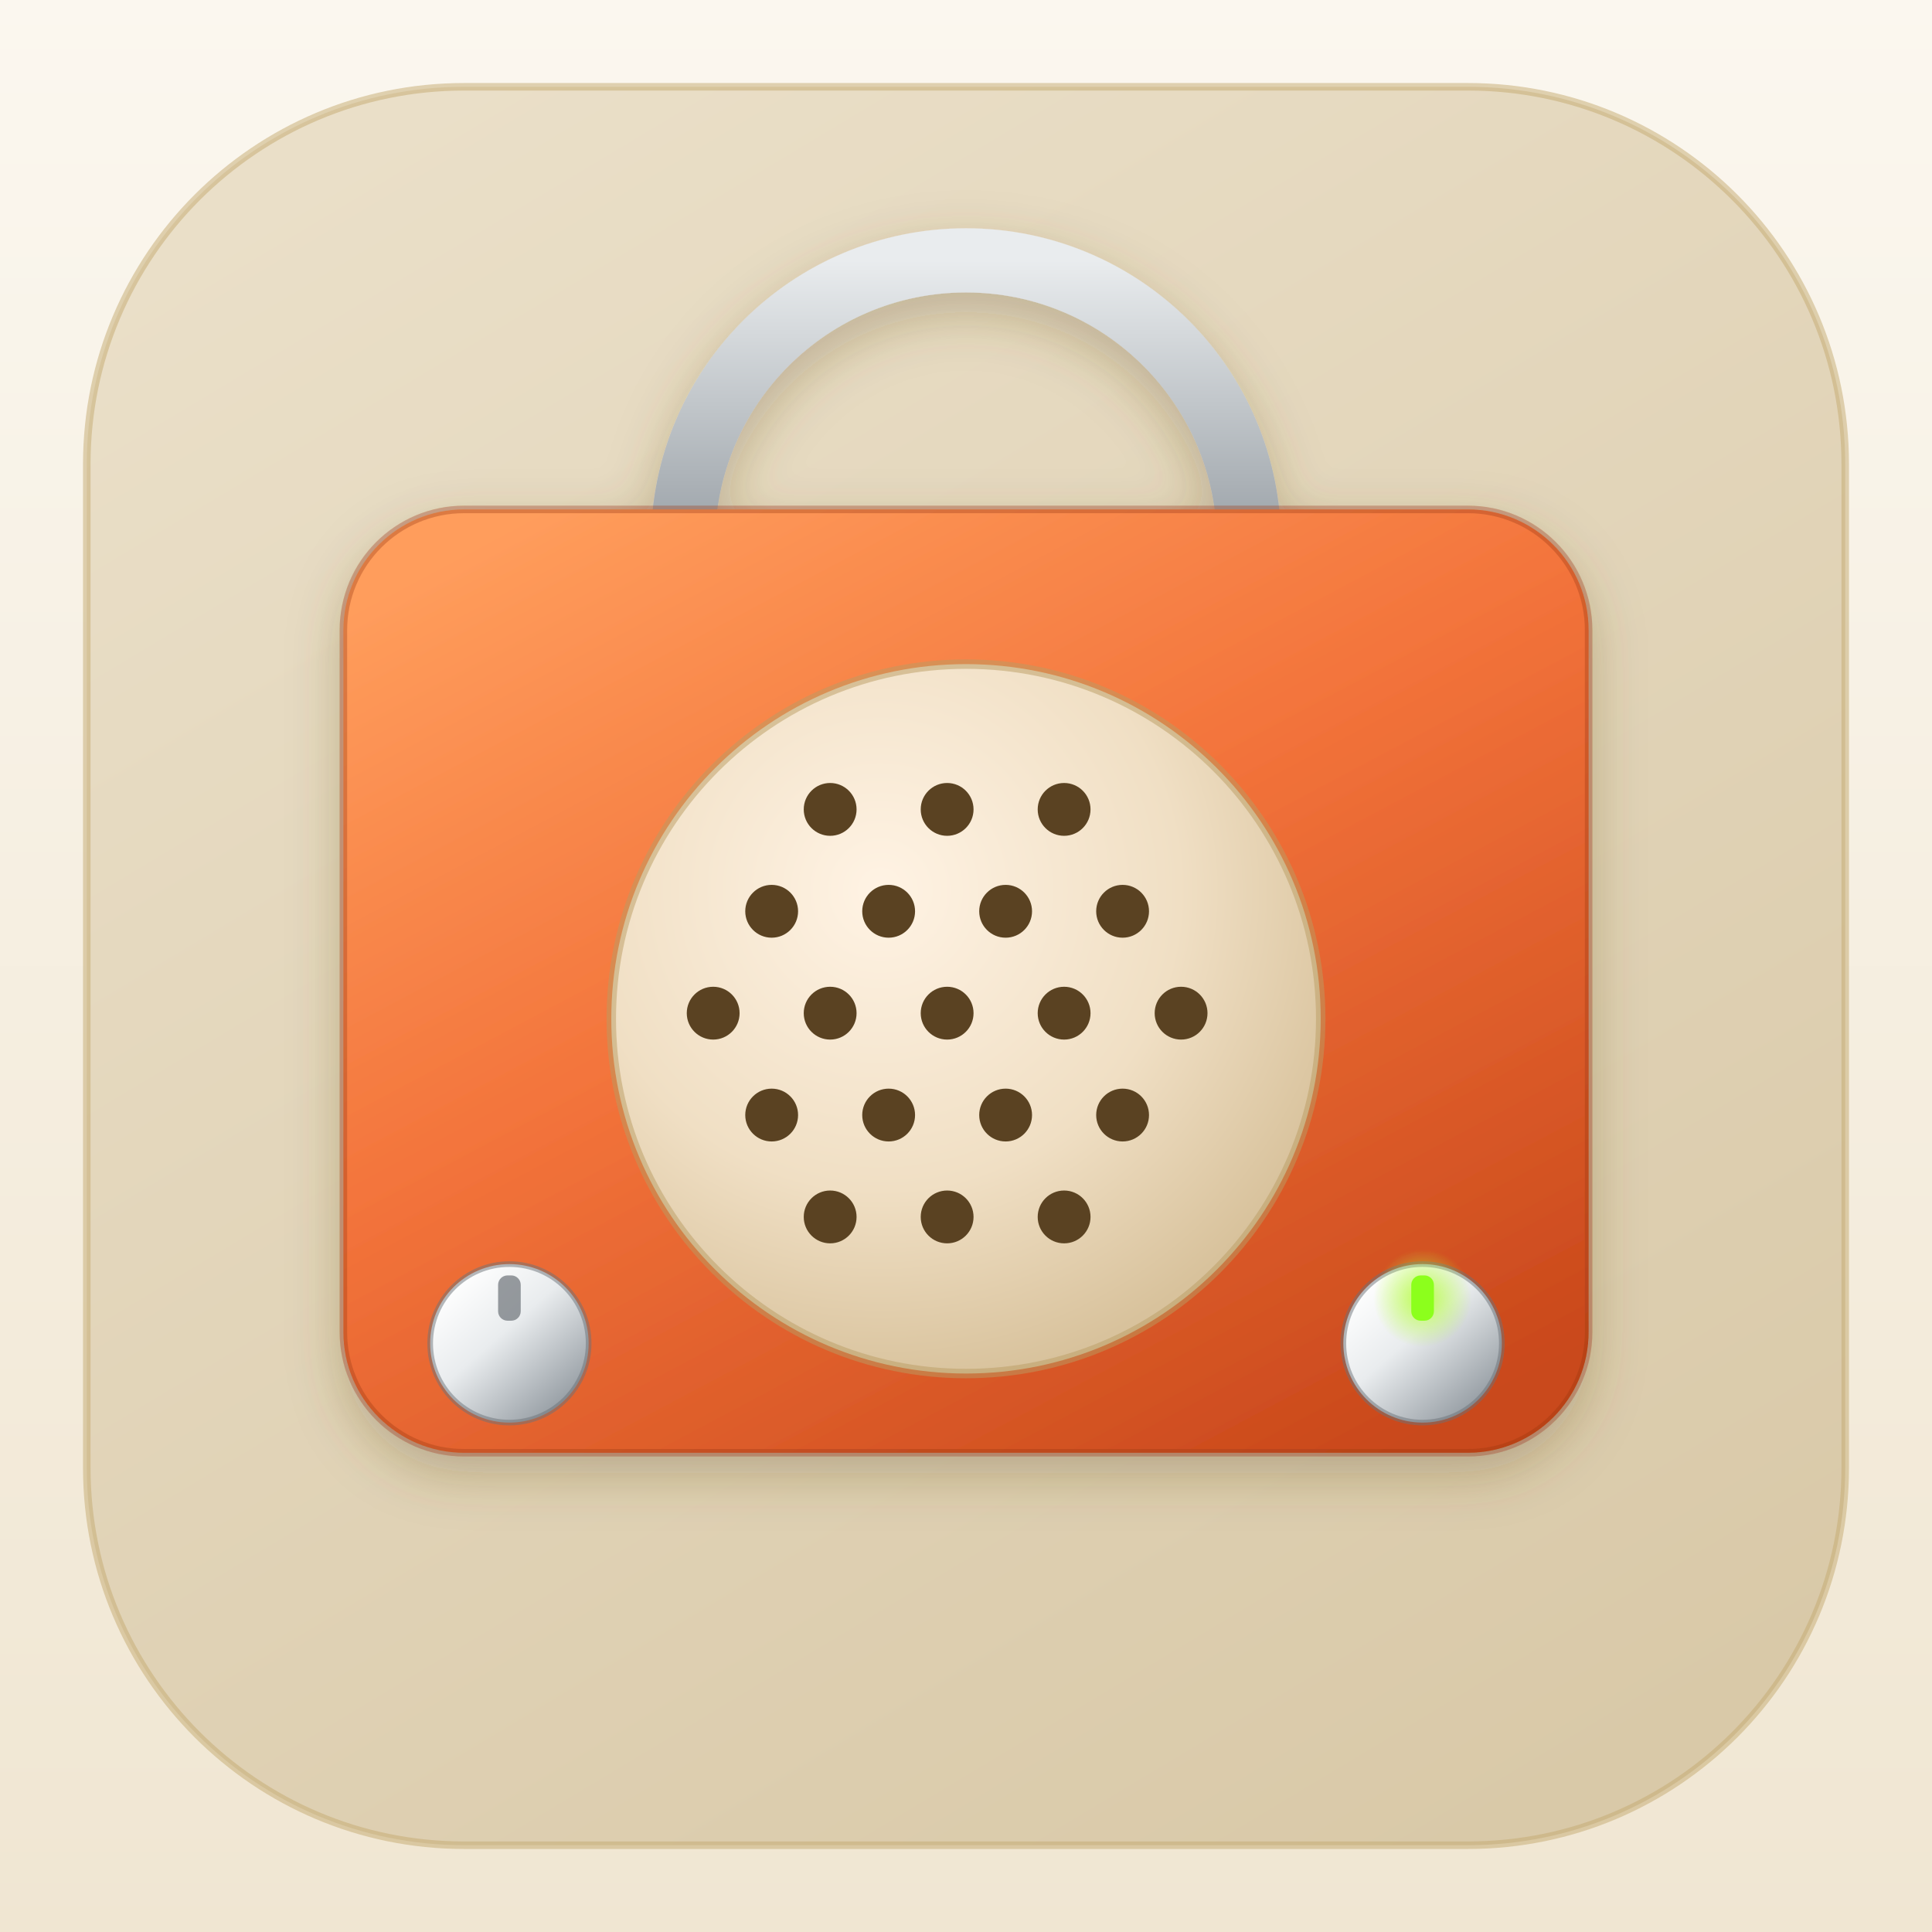
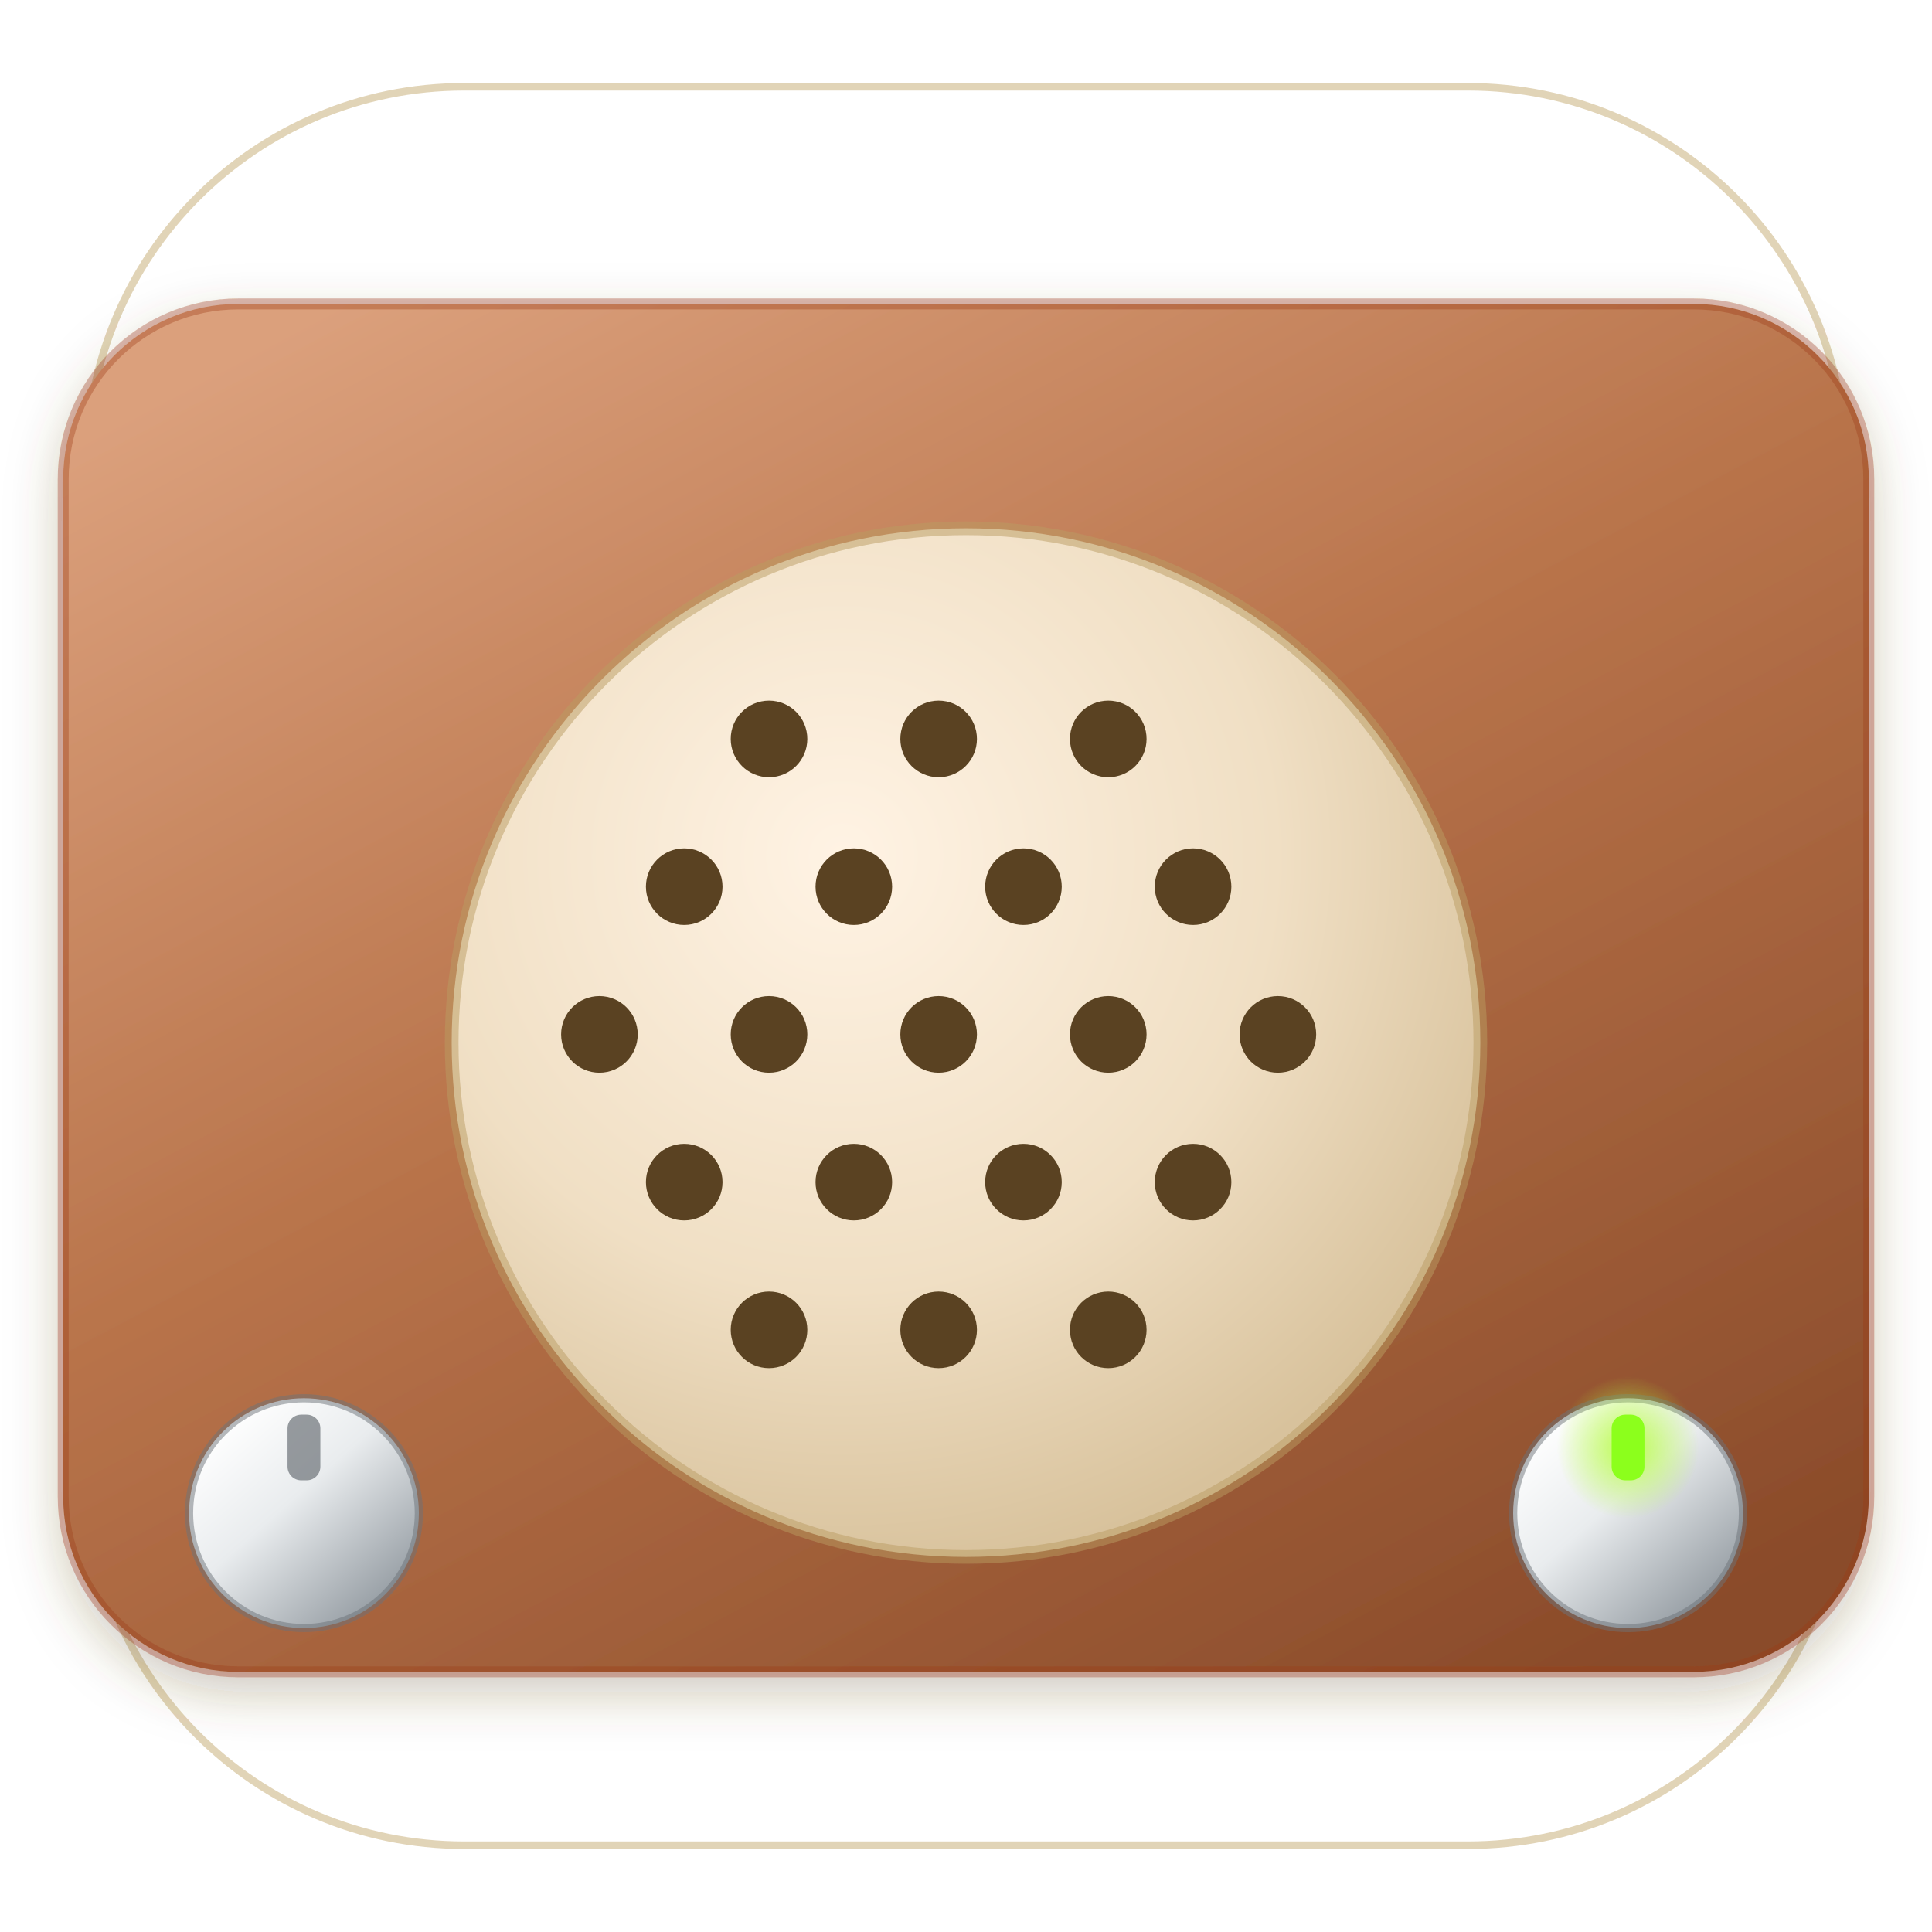
<svg xmlns="http://www.w3.org/2000/svg" viewBox="0 0 1024 1024" width="1024" height="1024">
  <defs>
    <linearGradient id="bg4" x1="0%" y1="0%" x2="0%" y2="100%">
      <stop offset="0%" stop-color="#FBF7EF" />
      <stop offset="100%" stop-color="#F0E6D2" />
    </linearGradient>
    <linearGradient id="panel4" x1="20%" y1="0%" x2="80%" y2="100%">
      <stop offset="0%" stop-color="#EADFC8" />
      <stop offset="100%" stop-color="#D9C9A8" />
    </linearGradient>
    <linearGradient id="bodyOrange" x1="15%" y1="0%" x2="85%" y2="100%">
-       <stop offset="0%" stop-color="#FF9D5C" />
-       <stop offset="45%" stop-color="#F2723A" />
-       <stop offset="100%" stop-color="#C9481B" />
+       <stop offset="0%" stop-color="#DBA07C" />
+       <stop offset="45%" stop-color="#B8734A" />
+       <stop offset="100%" stop-color="#8A4B2A" />
    </linearGradient>
    <linearGradient id="handleMetal" x1="0%" y1="0%" x2="0%" y2="100%">
      <stop offset="0%" stop-color="#E9ECEE" />
      <stop offset="100%" stop-color="#9AA1A7" />
    </linearGradient>
    <radialGradient id="speakerGrille" cx="38%" cy="32%" r="70%">
      <stop offset="0%" stop-color="#FFF3E4" />
      <stop offset="60%" stop-color="#F0DFC4" />
      <stop offset="100%" stop-color="#D8C29C" />
    </radialGradient>
    <linearGradient id="knob" x1="15%" y1="10%" x2="90%" y2="95%">
      <stop offset="0%" stop-color="#FFFFFF" />
      <stop offset="40%" stop-color="#E9ECEE" />
      <stop offset="100%" stop-color="#8B939A" />
    </linearGradient>
    <radialGradient id="ledGlow" cx="50%" cy="50%" r="50%">
      <stop offset="0%" stop-color="#B6FF3C" stop-opacity="0.9" />
      <stop offset="100%" stop-color="#B6FF3C" stop-opacity="0" />
    </radialGradient>
    <filter id="softShadow4" x="-50%" y="-50%" width="200%" height="200%">
      <feGaussianBlur in="SourceAlpha" stdDeviation="14" result="blur" />
      <feOffset in="blur" dx="0" dy="10" result="offsetBlur" />
      <feFlood flood-color="#5C4620" flood-opacity="0.3" result="shadowColor" />
      <feComposite in="shadowColor" in2="offsetBlur" operator="in" result="shadow" />
      <feMerge>
        <feMergeNode in="shadow" />
        <feMergeNode in="SourceGraphic" />
      </feMerge>
    </filter>
  </defs>
-   <rect x="0" y="0" width="1024" height="1024" fill="url(#bg4)" />
-   <rect x="46" y="46" width="932" height="932" rx="200" fill="url(#panel4)" />
  <rect x="46" y="46" width="932" height="932" rx="200" fill="none" stroke="#C4A96F" stroke-width="4" opacity="0.5" />
  <g filter="url(#softShadow4)">
-     <path d="M 362 288 A 150 150 0 0 1 662 288" fill="none" stroke="url(#handleMetal)" stroke-width="34" stroke-linecap="round" />
-     <rect x="182" y="270" width="660" height="500" rx="64" fill="url(#bodyOrange)" />
-     <rect x="182" y="270" width="660" height="500" rx="64" fill="none" stroke="#9C3A14" stroke-width="4" opacity="0.35" />
-     <circle cx="512" cy="540" r="188" fill="url(#speakerGrille)" />
-     <circle cx="512" cy="540" r="188" fill="none" stroke="#B99B62" stroke-width="5" opacity="0.5" />
-     <g fill="#5A4322">
-       <circle cx="440" cy="429" r="14" />
-       <circle cx="502" cy="429" r="14" />
-       <circle cx="564" cy="429" r="14" />
-       <circle cx="409" cy="483" r="14" />
-       <circle cx="471" cy="483" r="14" />
-       <circle cx="533" cy="483" r="14" />
-       <circle cx="595" cy="483" r="14" />
-       <circle cx="378" cy="537" r="14" />
-       <circle cx="440" cy="537" r="14" />
-       <circle cx="502" cy="537" r="14" />
-       <circle cx="564" cy="537" r="14" />
-       <circle cx="626" cy="537" r="14" />
-       <circle cx="409" cy="591" r="14" />
-       <circle cx="471" cy="591" r="14" />
-       <circle cx="533" cy="591" r="14" />
-       <circle cx="595" cy="591" r="14" />
-       <circle cx="440" cy="645" r="14" />
-       <circle cx="502" cy="645" r="14" />
-       <circle cx="564" cy="645" r="14" />
+     <g transform="translate(512 512) scale(1.45) translate(-512 -512)">
+       <rect x="182" y="270" width="660" height="500" rx="64" fill="url(#bodyOrange)" />
+       <rect x="182" y="270" width="660" height="500" rx="64" fill="none" stroke="#9C3A14" stroke-width="4" opacity="0.35" />
+       <circle cx="512" cy="540" r="188" fill="url(#speakerGrille)" />
+       <circle cx="512" cy="540" r="188" fill="none" stroke="#B99B62" stroke-width="5" opacity="0.5" />
+       <g fill="#5A4322">
+         <circle cx="440" cy="429" r="14" />
+         <circle cx="502" cy="429" r="14" />
+         <circle cx="564" cy="429" r="14" />
+         <circle cx="409" cy="483" r="14" />
+         <circle cx="471" cy="483" r="14" />
+         <circle cx="533" cy="483" r="14" />
+         <circle cx="595" cy="483" r="14" />
+         <circle cx="378" cy="537" r="14" />
+         <circle cx="440" cy="537" r="14" />
+         <circle cx="502" cy="537" r="14" />
+         <circle cx="564" cy="537" r="14" />
+         <circle cx="626" cy="537" r="14" />
+         <circle cx="409" cy="591" r="14" />
+         <circle cx="471" cy="591" r="14" />
+         <circle cx="533" cy="591" r="14" />
+         <circle cx="595" cy="591" r="14" />
+         <circle cx="440" cy="645" r="14" />
+         <circle cx="502" cy="645" r="14" />
+         <circle cx="564" cy="645" r="14" />
+       </g>
+       <circle cx="270" cy="712" r="42" fill="url(#knob)" />
+       <circle cx="270" cy="712" r="42" fill="none" stroke="#6C7278" stroke-width="3" opacity="0.5" />
+       <circle cx="754" cy="712" r="42" fill="url(#knob)" />
+       <circle cx="754" cy="712" r="42" fill="none" stroke="#6C7278" stroke-width="3" opacity="0.5" />
+       <rect x="264" y="676" width="12" height="24" rx="5" fill="#6C7278" opacity="0.7" />
+       <circle cx="754" cy="688" r="26" fill="url(#ledGlow)" />
+       <rect x="748" y="676" width="12" height="24" rx="5" fill="#8CFF1E" />
    </g>
-     <circle cx="270" cy="712" r="42" fill="url(#knob)" />
-     <circle cx="270" cy="712" r="42" fill="none" stroke="#6C7278" stroke-width="3" opacity="0.5" />
-     <circle cx="754" cy="712" r="42" fill="url(#knob)" />
-     <circle cx="754" cy="712" r="42" fill="none" stroke="#6C7278" stroke-width="3" opacity="0.5" />
-     <rect x="264" y="676" width="12" height="24" rx="5" fill="#6C7278" opacity="0.7" />
-     <circle cx="754" cy="688" r="26" fill="url(#ledGlow)" />
-     <rect x="748" y="676" width="12" height="24" rx="5" fill="#8CFF1E" />
  </g>
</svg>
